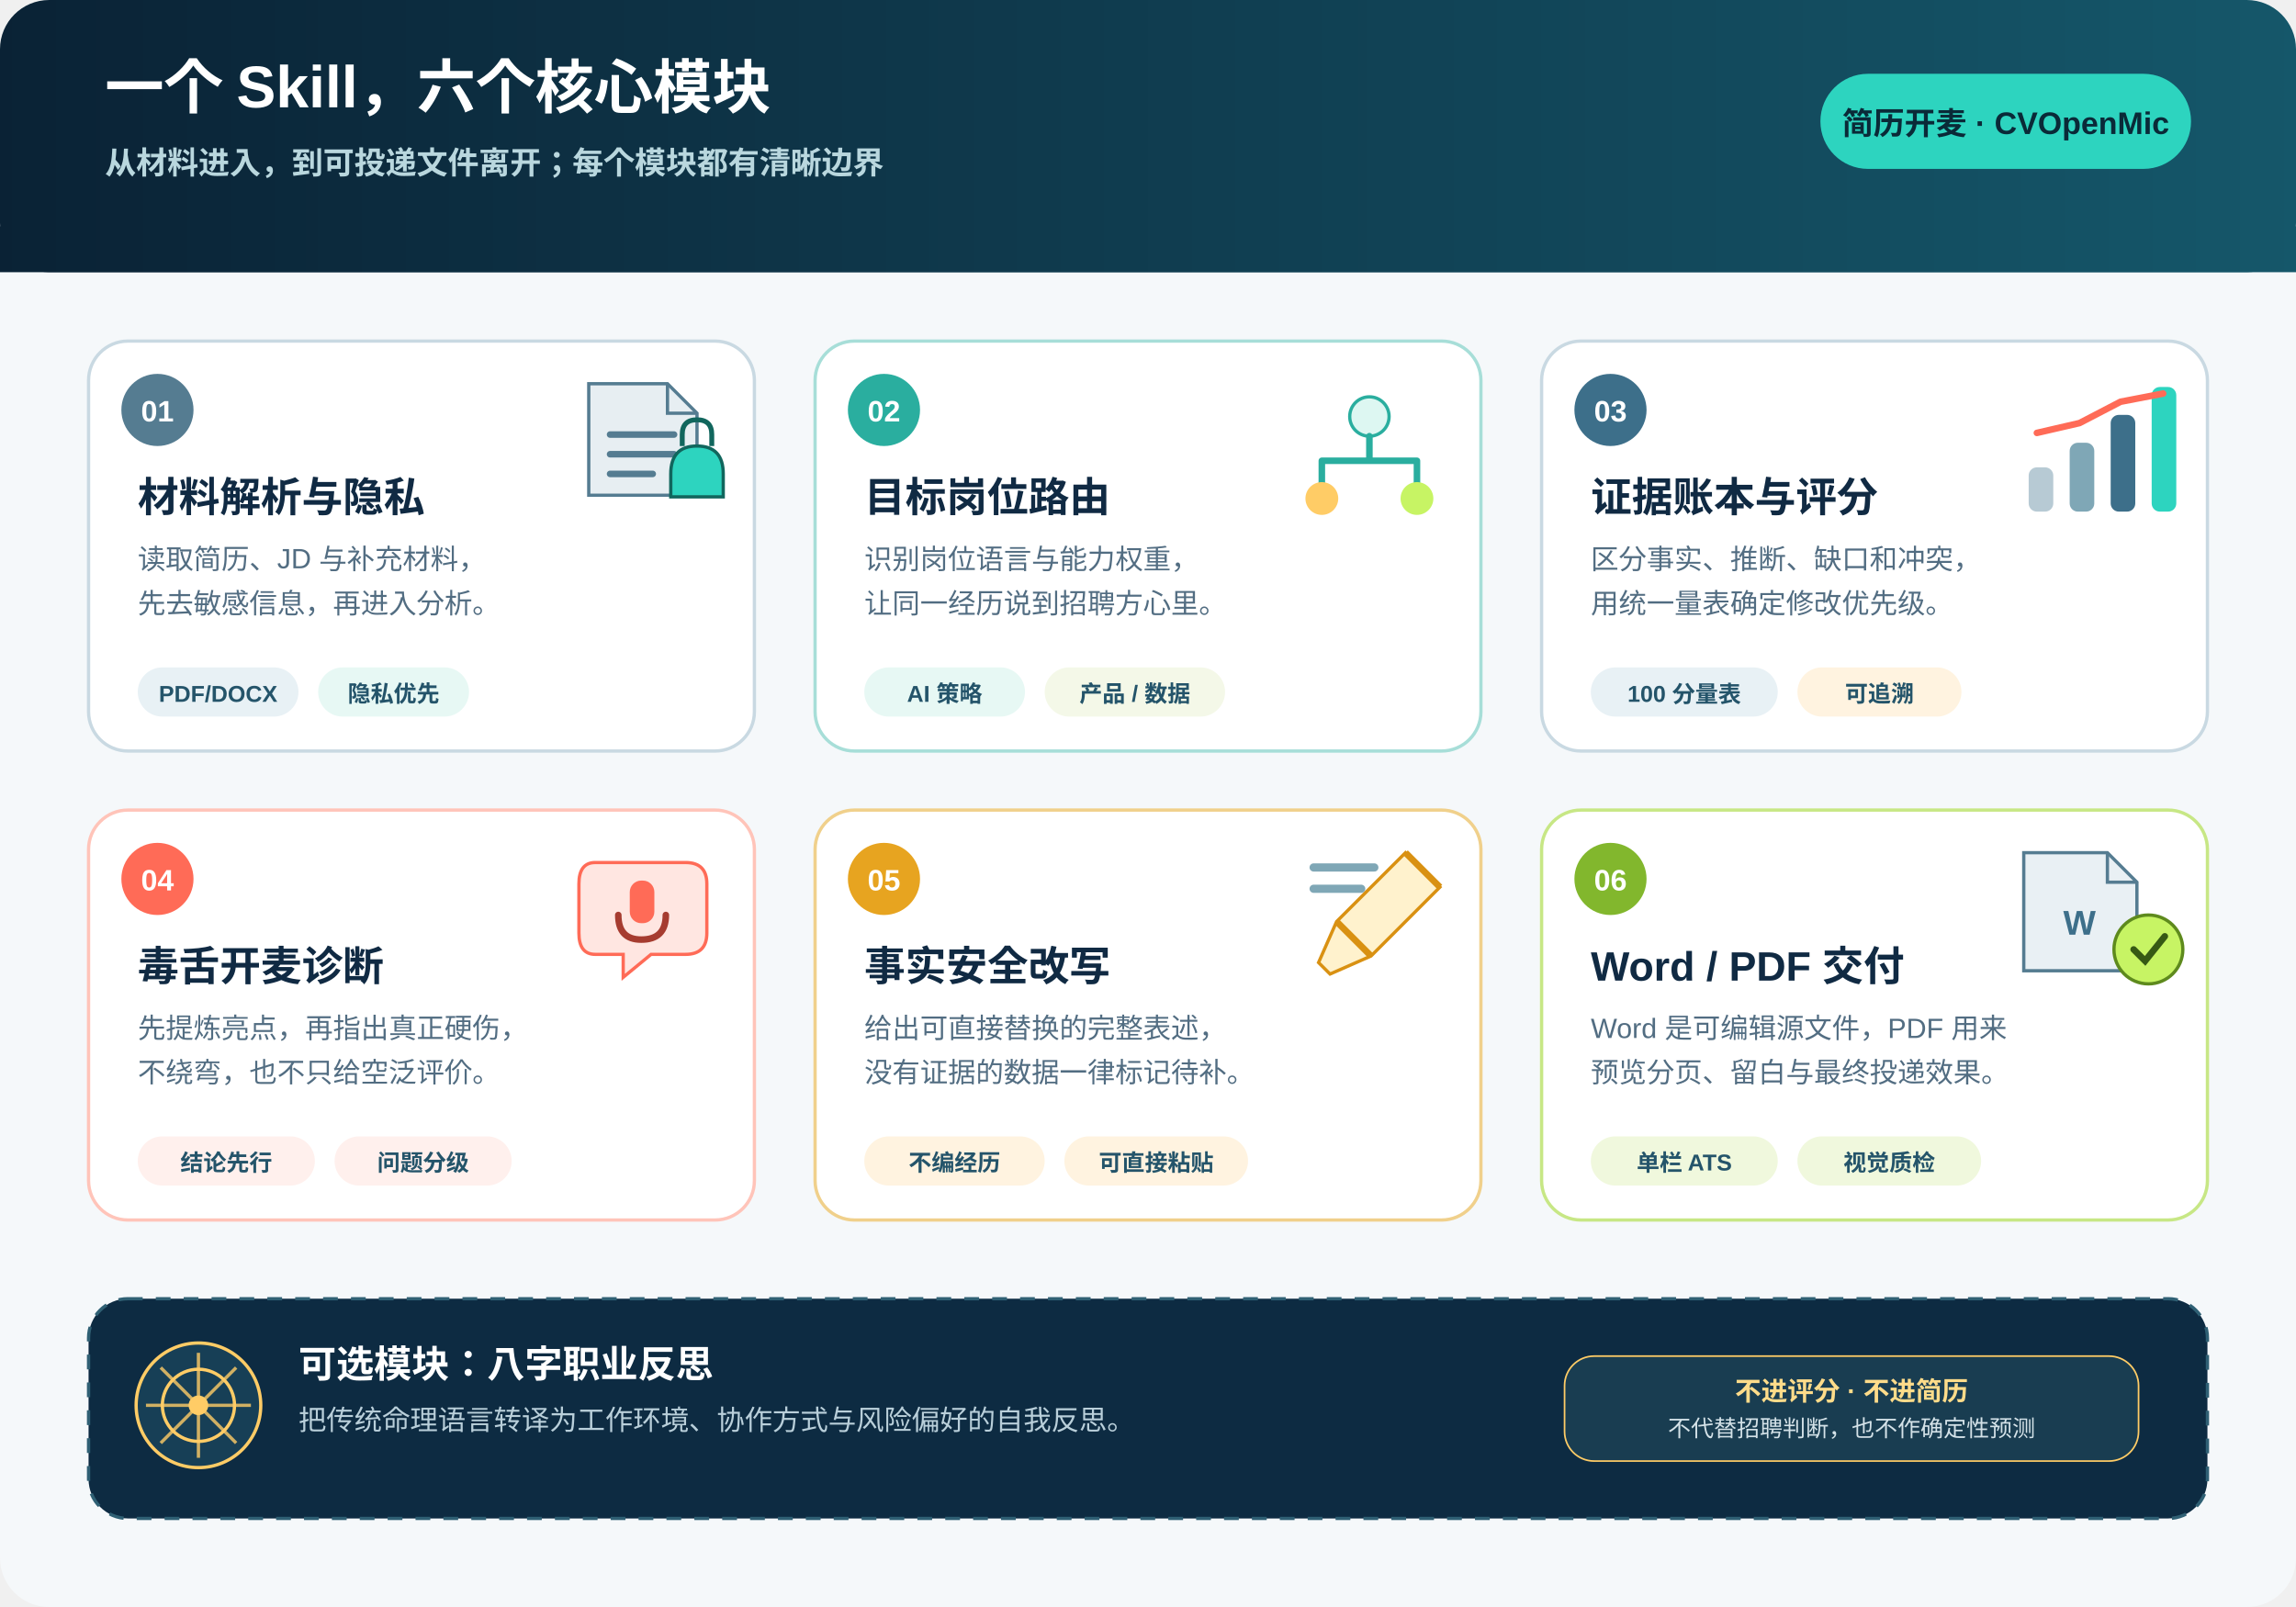
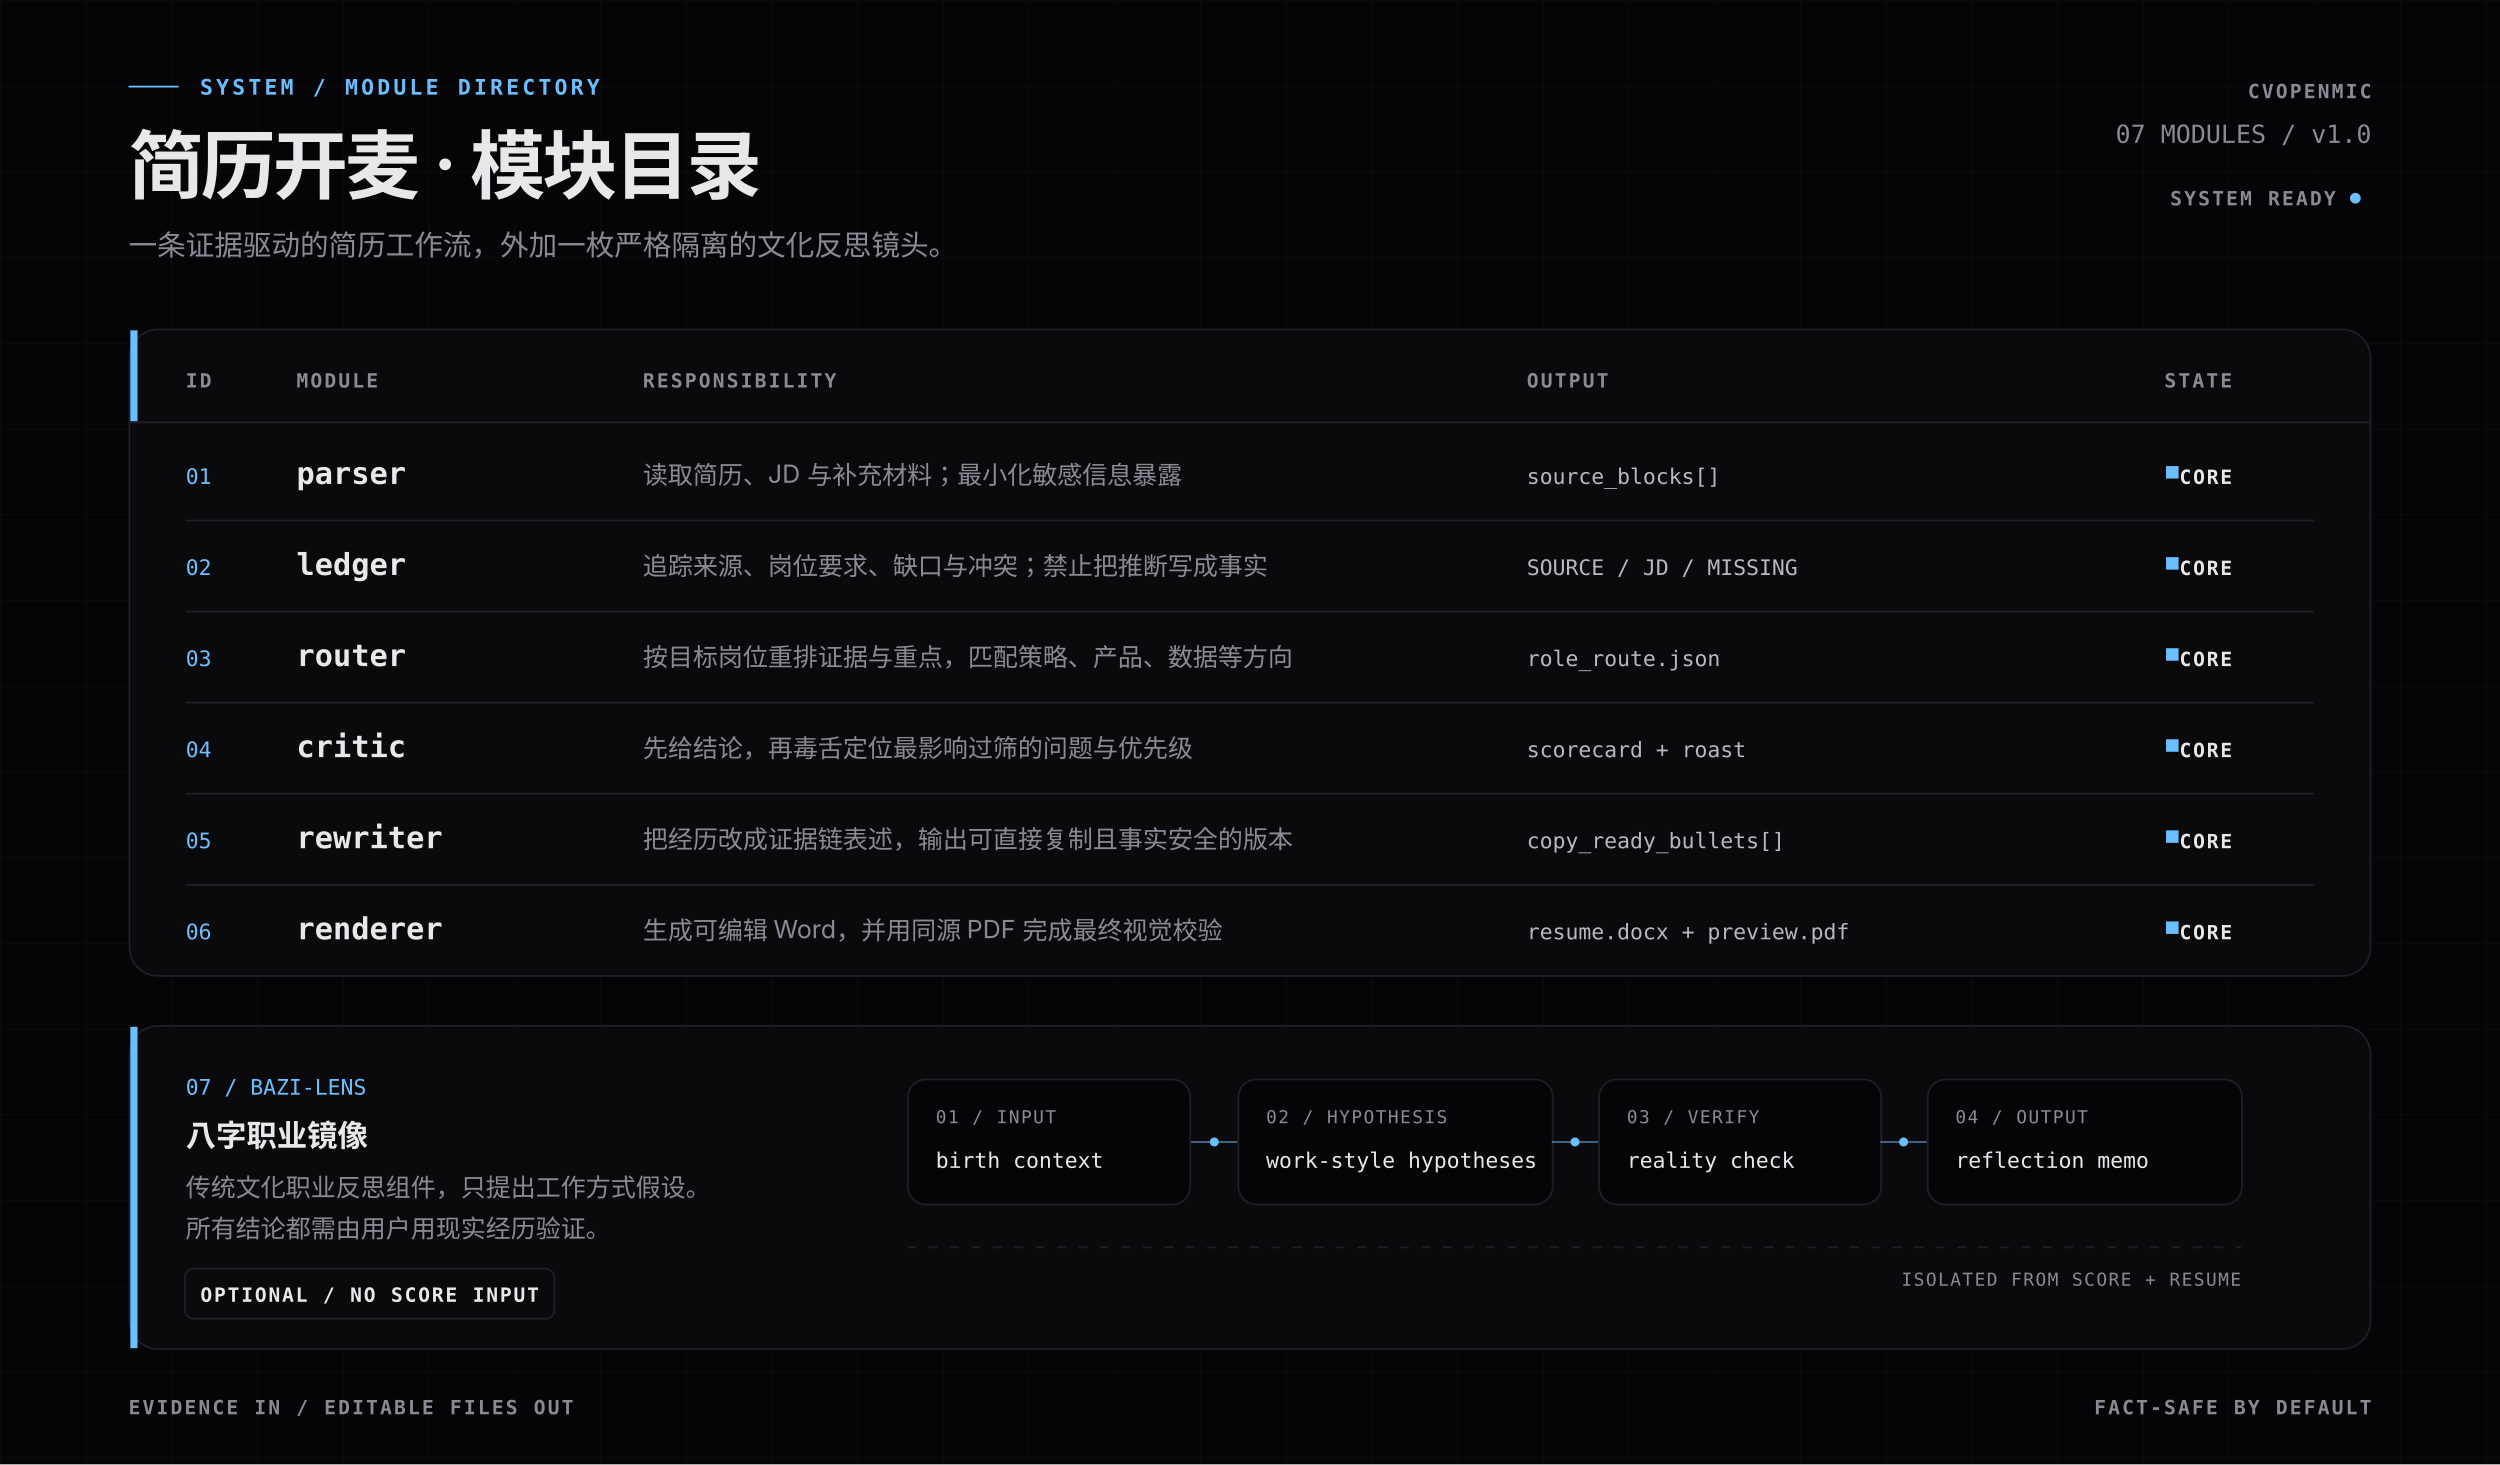
- <svg xmlns="http://www.w3.org/2000/svg" width="1400" height="980" viewBox="0 0 1400 980" role="img" aria-labelledby="title desc">
+ <svg xmlns="http://www.w3.org/2000/svg" width="1400" height="820" viewBox="0 0 1400 820" role="img" aria-labelledby="title desc">
  <defs>
-     <linearGradient id="top" x1="0" y1="0" x2="1" y2="0">
-       <stop offset="0" stop-color="#0A2235" />
-       <stop offset="1" stop-color="#15576A" />
-     </linearGradient>
+     <pattern id="grid" width="48" height="48" patternUnits="userSpaceOnUse">
+       <path d="M48 0H0V48" fill="none" stroke="#E8E8EB" stroke-width="1" opacity="0.028" />
+     </pattern>
    <style>
-       text { font-family: "Microsoft YaHei", "PingFang SC", Arial, sans-serif; }
-       .title { font-size: 25px; font-weight: 900; fill: #102A43; }
-       .body { font-size: 17px; fill: #526D82; }
-       .tag { font-size: 14px; font-weight: 800; fill: #24546A; }
-       .index { font-size: 18px; font-weight: 900; fill: #FFFFFF; }
+       text { font-family: Inter, "Noto Sans SC", "Microsoft YaHei", sans-serif; }
+       .mono { font-family: "Cascadia Mono", Consolas, monospace; }
+       .eyebrow { font-size: 12px; font-weight: 600; letter-spacing: 1.8px; fill: #6ABFFF; }
+       .heading { font-size: 42px; font-weight: 600; letter-spacing: -1.6px; fill: #E8E8EB; }
+       .sub { font-size: 16px; font-weight: 400; fill: #8A8A95; }
+       .th { font-size: 11px; font-weight: 600; letter-spacing: 1.2px; fill: #8A8A95; }
+       .id { font-size: 12px; font-weight: 500; fill: #6ABFFF; }
+       .module { font-size: 17px; font-weight: 600; fill: #E8E8EB; }
+       .body { font-size: 14px; font-weight: 400; fill: #8A8A95; }
+       .output { font-size: 12px; font-weight: 400; fill: #B8B8C1; }
+       .state { font-size: 11px; font-weight: 600; letter-spacing: 1px; fill: #E8E8EB; }
+       .flow { font-size: 12px; font-weight: 500; fill: #E8E8EB; }
+       .flowMeta { font-size: 10px; font-weight: 500; letter-spacing: .8px; fill: #8A8A95; }
    </style>
  </defs>
-   <rect width="1400" height="980" rx="30" fill="#F5F8FA" />
-   <rect width="1400" height="166" rx="30" fill="url(#top)" />
-   <rect y="138" width="1400" height="28" fill="url(#top)" />
-   <text x="64" y="66" font-size="36" font-weight="900" fill="#FFFFFF">一个 Skill，六个核心模块</text>
-   <text x="64" y="106" font-size="19" font-weight="600" fill="#B9D7DE">从材料进入，到可投递文件离开；每个模块都有清晰边界</text>
-   <g transform="translate(1110 45)">
-     <rect width="226" height="58" rx="29" fill="#2DD4BF" />
-     <text x="113" y="37" text-anchor="middle" font-size="19" font-weight="900" fill="#0A2A38">简历开麦 · CVOpenMic</text>
+   <rect width="1400" height="820" fill="#050508" />
+   <rect width="1400" height="820" fill="url(#grid)" />
+   <g id="header">
+     <rect x="72" y="48" width="28" height="1" fill="#6ABFFF" />
+     <text x="112" y="53" class="eyebrow mono">SYSTEM / MODULE DIRECTORY</text>
+     <text x="72" y="108" class="heading">简历开麦 · 模块目录</text>
+     <text x="72" y="143" class="sub">一条证据驱动的简历工作流，外加一枚严格隔离的文化反思镜头。</text>
+     <text x="1328" y="55" text-anchor="end" class="th mono">CVOPENMIC</text>
+     <text x="1328" y="80" text-anchor="end" class="body mono">07 MODULES / v1.0</text>
+     <circle cx="1319" cy="111" r="3" fill="#6ABFFF" />
+     <text x="1308" y="115" text-anchor="end" class="th mono">SYSTEM READY</text>
  </g>
-   <g transform="translate(54 208)">
-     <rect width="406" height="250" rx="24" fill="#FFFFFF" stroke="#C9D9E2" stroke-width="2" />
-     <circle cx="42" cy="42" r="22" fill="#557C91" />
-     <text x="42" y="49" text-anchor="middle" class="index">01</text>
-     <g transform="translate(305 26)">
-       <path d="M0 0 H48 L66 18 V68 H0 Z" fill="#E7EEF2" stroke="#557C91" stroke-width="2" />
-       <path d="M48 0 V18 H66" fill="none" stroke="#557C91" stroke-width="2" />
-       <path d="M13 31 H52 M13 43 H52 M13 55 H39" stroke="#557C91" stroke-width="4" stroke-linecap="round" />
-       <path d="M50 55 Q50 38 66 38 Q82 38 82 55 V69 H50 Z" fill="#2DD4BF" stroke="#11665D" stroke-width="2" />
-       <path d="M57 38 V31 Q57 22 66 22 Q75 22 75 31 V38" fill="none" stroke="#11665D" stroke-width="3" />
+   <g id="core-directory">
+     <rect x="72.5" y="184.5" width="1255" height="362" rx="16" fill="#0A0A0D" stroke="#1F1F24" />
+     <rect x="73" y="185" width="4" height="51" fill="#6ABFFF" />
+     <text x="104" y="217" class="th mono">ID</text>
+     <text x="166" y="217" class="th mono">MODULE</text>
+     <text x="360" y="217" class="th mono">RESPONSIBILITY</text>
+     <text x="855" y="217" class="th mono">OUTPUT</text>
+     <text x="1250" y="217" text-anchor="end" class="th mono">STATE</text>
+     <line x1="73" y1="236.5" x2="1327" y2="236.5" stroke="#1F1F24" />
+     <g transform="translate(0 0)">
+       <text x="104" y="271" class="id mono">01</text>
+       <text x="166" y="271" class="module mono">parser</text>
+       <text x="360" y="271" class="body">读取简历、JD 与补充材料；最小化敏感信息暴露</text>
+       <text x="855" y="271" class="output mono">source_blocks[]</text>
+       <rect x="1213" y="261" width="7" height="7" fill="#6ABFFF" />
+       <text x="1250" y="271" text-anchor="end" class="state mono">CORE</text>
+       <line x1="104" y1="291.5" x2="1296" y2="291.5" stroke="#1F1F24" />
    </g>
-     <text x="30" y="104" class="title">材料解析与隐私</text>
-     <text x="30" y="139" class="body">读取简历、JD 与补充材料，</text>
-     <text x="30" y="166" class="body">先去敏感信息，再进入分析。</text>
-     <g transform="translate(30 199)">
-       <rect width="98" height="30" rx="15" fill="#E8F1F5" />
-       <text x="49" y="21" text-anchor="middle" class="tag">PDF/DOCX</text>
-       <rect x="110" width="92" height="30" rx="15" fill="#E7F8F4" />
-       <text x="156" y="21" text-anchor="middle" class="tag">隐私优先</text>
+     <g transform="translate(0 51)">
+       <text x="104" y="271" class="id mono">02</text>
+       <text x="166" y="271" class="module mono">ledger</text>
+       <text x="360" y="271" class="body">追踪来源、岗位要求、缺口与冲突；禁止把推断写成事实</text>
+       <text x="855" y="271" class="output mono">SOURCE / JD / MISSING</text>
+       <rect x="1213" y="261" width="7" height="7" fill="#6ABFFF" />
+       <text x="1250" y="271" text-anchor="end" class="state mono">CORE</text>
+       <line x1="104" y1="291.5" x2="1296" y2="291.5" stroke="#1F1F24" />
+     </g>
+     <g transform="translate(0 102)">
+       <text x="104" y="271" class="id mono">03</text>
+       <text x="166" y="271" class="module mono">router</text>
+       <text x="360" y="271" class="body">按目标岗位重排证据与重点，匹配策略、产品、数据等方向</text>
+       <text x="855" y="271" class="output mono">role_route.json</text>
+       <rect x="1213" y="261" width="7" height="7" fill="#6ABFFF" />
+       <text x="1250" y="271" text-anchor="end" class="state mono">CORE</text>
+       <line x1="104" y1="291.5" x2="1296" y2="291.5" stroke="#1F1F24" />
+     </g>
+     <g transform="translate(0 153)">
+       <text x="104" y="271" class="id mono">04</text>
+       <text x="166" y="271" class="module mono">critic</text>
+       <text x="360" y="271" class="body">先给结论，再毒舌定位最影响过筛的问题与优先级</text>
+       <text x="855" y="271" class="output mono">scorecard + roast</text>
+       <rect x="1213" y="261" width="7" height="7" fill="#6ABFFF" />
+       <text x="1250" y="271" text-anchor="end" class="state mono">CORE</text>
+       <line x1="104" y1="291.5" x2="1296" y2="291.5" stroke="#1F1F24" />
+     </g>
+     <g transform="translate(0 204)">
+       <text x="104" y="271" class="id mono">05</text>
+       <text x="166" y="271" class="module mono">rewriter</text>
+       <text x="360" y="271" class="body">把经历改成证据链表述，输出可直接复制且事实安全的版本</text>
+       <text x="855" y="271" class="output mono">copy_ready_bullets[]</text>
+       <rect x="1213" y="261" width="7" height="7" fill="#6ABFFF" />
+       <text x="1250" y="271" text-anchor="end" class="state mono">CORE</text>
+       <line x1="104" y1="291.5" x2="1296" y2="291.5" stroke="#1F1F24" />
+     </g>
+     <g transform="translate(0 255)">
+       <text x="104" y="271" class="id mono">06</text>
+       <text x="166" y="271" class="module mono">renderer</text>
+       <text x="360" y="271" class="body">生成可编辑 Word，并用同源 PDF 完成最终视觉校验</text>
+       <text x="855" y="271" class="output mono">resume.docx + preview.pdf</text>
+       <rect x="1213" y="261" width="7" height="7" fill="#6ABFFF" />
+       <text x="1250" y="271" text-anchor="end" class="state mono">CORE</text>
    </g>
  </g>
-   <g transform="translate(497 208)">
-     <rect width="406" height="250" rx="24" fill="#FFFFFF" stroke="#A7DED8" stroke-width="2" />
-     <circle cx="42" cy="42" r="22" fill="#2AAE9F" />
-     <text x="42" y="49" text-anchor="middle" class="index">02</text>
-     <g transform="translate(304 28)">
-       <circle cx="34" cy="18" r="12" fill="#DDF7F2" stroke="#2AAE9F" stroke-width="2" />
-       <path d="M34 30 V45 M34 45 H5 M34 45 H63 M5 45 V63 M63 45 V63" fill="none" stroke="#2AAE9F" stroke-width="4" stroke-linecap="round" />
-       <circle cx="5" cy="68" r="10" fill="#FFCC66" />
-       <circle cx="63" cy="68" r="10" fill="#C7F464" />
-     </g>
-     <text x="30" y="104" class="title">目标岗位路由</text>
-     <text x="30" y="139" class="body">识别岗位语言与能力权重，</text>
-     <text x="30" y="166" class="body">让同一经历说到招聘方心里。</text>
-     <g transform="translate(30 199)">
-       <rect width="98" height="30" rx="15" fill="#E7F8F4" />
-       <text x="49" y="21" text-anchor="middle" class="tag">AI 策略</text>
-       <rect x="110" width="110" height="30" rx="15" fill="#F4F8E8" />
-       <text x="165" y="21" text-anchor="middle" class="tag">产品 / 数据</text>
+   <g id="bazi-lens">
+     <rect x="72.5" y="574.5" width="1255" height="181" rx="16" fill="#0A0A0D" stroke="#1F1F24" />
+     <rect x="73" y="575" width="4" height="180" fill="#6ABFFF" />
+     <text x="104" y="613" class="id mono">07 / BAZI-LENS</text>
+     <text x="104" y="642" class="module">八字职业镜像</text>
+     <text x="104" y="670" class="body">传统文化职业反思组件，只提出工作方式假设。</text>
+     <text x="104" y="693" class="body">所有结论都需由用户用现实经历验证。</text>
+     <rect x="103.5" y="710.5" width="207" height="28" rx="5" fill="none" stroke="#1F1F24" />
+     <text x="207" y="729" text-anchor="middle" class="state mono" fill="#8A8A95">OPTIONAL / NO SCORE INPUT</text>
+     <g transform="translate(508 604)">
+       <g>
+         <rect x="0.5" y="0.5" width="158" height="70" rx="10" fill="#050508" stroke="#1F1F24" />
+         <text x="16" y="25" class="flowMeta mono">01 / INPUT</text>
+         <text x="16" y="50" class="flow mono">birth context</text>
+       </g>
+       <line x1="159" y1="35.5" x2="185" y2="35.5" stroke="#6ABFFF" opacity=".55" />
+       <circle cx="172" cy="35.5" r="2.5" fill="#6ABFFF" />
+       <g transform="translate(185 0)">
+         <rect x="0.5" y="0.5" width="176" height="70" rx="10" fill="#050508" stroke="#1F1F24" />
+         <text x="16" y="25" class="flowMeta mono">02 / HYPOTHESIS</text>
+         <text x="16" y="50" class="flow mono">work-style hypotheses</text>
+       </g>
+       <line x1="361" y1="35.5" x2="387" y2="35.5" stroke="#6ABFFF" opacity=".55" />
+       <circle cx="374" cy="35.5" r="2.5" fill="#6ABFFF" />
+       <g transform="translate(387 0)">
+         <rect x="0.5" y="0.5" width="158" height="70" rx="10" fill="#050508" stroke="#1F1F24" />
+         <text x="16" y="25" class="flowMeta mono">03 / VERIFY</text>
+         <text x="16" y="50" class="flow mono">reality check</text>
+       </g>
+       <line x1="545" y1="35.5" x2="571" y2="35.5" stroke="#6ABFFF" opacity=".55" />
+       <circle cx="558" cy="35.5" r="2.5" fill="#6ABFFF" />
+       <g transform="translate(571 0)">
+         <rect x="0.5" y="0.5" width="176" height="70" rx="10" fill="#050508" stroke="#1F1F24" />
+         <text x="16" y="25" class="flowMeta mono">04 / OUTPUT</text>
+         <text x="16" y="50" class="flow mono">reflection memo</text>
+       </g>
+       <line x1="0" y1="94.5" x2="747" y2="94.5" stroke="#1F1F24" stroke-dasharray="5 7" />
+       <text x="747" y="116" text-anchor="end" class="flowMeta mono">ISOLATED FROM SCORE + RESUME</text>
    </g>
  </g>
-   <g transform="translate(940 208)">
-     <rect width="406" height="250" rx="24" fill="#FFFFFF" stroke="#C9D9E2" stroke-width="2" />
-     <circle cx="42" cy="42" r="22" fill="#3D6F8A" />
-     <text x="42" y="49" text-anchor="middle" class="index">03</text>
-     <g transform="translate(297 28)">
-       <rect x="0" y="49" width="15" height="27" rx="5" fill="#B7CAD4" />
-       <rect x="25" y="34" width="15" height="42" rx="5" fill="#7FA7B6" />
-       <rect x="50" y="17" width="15" height="59" rx="5" fill="#3D6F8A" />
-       <rect x="75" y="0" width="15" height="76" rx="5" fill="#2DD4BF" />
-       <path d="M5 28 L31 22 L56 9 L82 4" fill="none" stroke="#FF6B57" stroke-width="4" stroke-linecap="round" stroke-linejoin="round" />
-     </g>
-     <text x="30" y="104" class="title">证据账本与评分</text>
-     <text x="30" y="139" class="body">区分事实、推断、缺口和冲突，</text>
-     <text x="30" y="166" class="body">用统一量表确定修改优先级。</text>
-     <g transform="translate(30 199)">
-       <rect width="114" height="30" rx="15" fill="#E8F1F5" />
-       <text x="57" y="21" text-anchor="middle" class="tag">100 分量表</text>
-       <rect x="126" width="100" height="30" rx="15" fill="#FFF3E0" />
-       <text x="176" y="21" text-anchor="middle" class="tag">可追溯</text>
-     </g>
-   </g>
-   <g transform="translate(54 494)">
-     <rect width="406" height="250" rx="24" fill="#FFFFFF" stroke="#FFC4B9" stroke-width="2" />
-     <circle cx="42" cy="42" r="22" fill="#FF6B57" />
-     <text x="42" y="49" text-anchor="middle" class="index">04</text>
-     <g transform="translate(299 25)">
-       <path d="M10 7 H65 Q78 7 78 20 V50 Q78 63 65 63 H44 L27 77 V63 H10 Q0 63 0 50 V20 Q0 7 10 7 Z" fill="#FFE6E1" stroke="#FF6B57" stroke-width="2" />
-       <rect x="31" y="18" width="15" height="26" rx="7" fill="#FF6B57" />
-       <path d="M24 39 Q24 54 38 54 Q53 54 53 39" fill="none" stroke="#A63C30" stroke-width="4" stroke-linecap="round" />
-     </g>
-     <text x="30" y="104" class="title">毒舌开麦诊断</text>
-     <text x="30" y="139" class="body">先提炼亮点，再指出真正硬伤，</text>
-     <text x="30" y="166" class="body">不绕弯，也不只给空泛评价。</text>
-     <g transform="translate(30 199)">
-       <rect width="108" height="30" rx="15" fill="#FFF0ED" />
-       <text x="54" y="21" text-anchor="middle" class="tag">结论先行</text>
-       <rect x="120" width="108" height="30" rx="15" fill="#FFF0ED" />
-       <text x="174" y="21" text-anchor="middle" class="tag">问题分级</text>
-     </g>
-   </g>
-   <g transform="translate(497 494)">
-     <rect width="406" height="250" rx="24" fill="#FFFFFF" stroke="#F0D08B" stroke-width="2" />
-     <circle cx="42" cy="42" r="22" fill="#E7A420" />
-     <text x="42" y="49" text-anchor="middle" class="index">05</text>
-     <g transform="translate(302 25)">
-       <path d="M5 68 L16 43 L58 1 L79 22 L37 64 L12 75 Z" fill="#FFF2CD" stroke="#D99112" stroke-width="2" />
-       <path d="M58 1 L79 22 M16 43 L37 64" stroke="#D99112" stroke-width="4" />
-       <path d="M2 10 H39 M2 23 H31" stroke="#7FA7B6" stroke-width="5" stroke-linecap="round" />
-     </g>
-     <text x="30" y="104" class="title">事实安全改写</text>
-     <text x="30" y="139" class="body">给出可直接替换的完整表述，</text>
-     <text x="30" y="166" class="body">没有证据的数据一律标记待补。</text>
-     <g transform="translate(30 199)">
-       <rect width="110" height="30" rx="15" fill="#FFF3E0" />
-       <text x="55" y="21" text-anchor="middle" class="tag">不编经历</text>
-       <rect x="122" width="112" height="30" rx="15" fill="#FFF3E0" />
-       <text x="178" y="21" text-anchor="middle" class="tag">可直接粘贴</text>
-     </g>
-   </g>
-   <g transform="translate(940 494)">
-     <rect width="406" height="250" rx="24" fill="#FFFFFF" stroke="#C7E785" stroke-width="2" />
-     <circle cx="42" cy="42" r="22" fill="#82B72D" />
-     <text x="42" y="49" text-anchor="middle" class="index">06</text>
-     <g transform="translate(294 26)">
-       <path d="M0 0 H51 L69 18 V72 H0 Z" fill="#E9F0F4" stroke="#557C91" stroke-width="2" />
-       <path d="M51 0 V18 H69" fill="none" stroke="#557C91" stroke-width="2" />
-       <text x="34" y="50" text-anchor="middle" font-size="21" font-weight="900" fill="#3D6F8A">W</text>
-       <circle cx="76" cy="59" r="21" fill="#C7F464" stroke="#5E8A1D" stroke-width="2" />
-       <path d="M67 59 L74 66 L86 51" fill="none" stroke="#365914" stroke-width="4" stroke-linecap="round" />
-     </g>
-     <text x="30" y="104" class="title">Word / PDF 交付</text>
-     <text x="30" y="139" class="body">Word 是可编辑源文件，PDF 用来</text>
-     <text x="30" y="166" class="body">预览分页、留白与最终投递效果。</text>
-     <g transform="translate(30 199)">
-       <rect width="114" height="30" rx="15" fill="#F0F8DD" />
-       <text x="57" y="21" text-anchor="middle" class="tag">单栏 ATS</text>
-       <rect x="126" width="112" height="30" rx="15" fill="#F0F8DD" />
-       <text x="182" y="21" text-anchor="middle" class="tag">视觉质检</text>
-     </g>
-   </g>
-   <g transform="translate(54 792)">
-     <rect width="1292" height="134" rx="24" fill="#0D2B42" stroke="#2F6074" stroke-width="2" stroke-dasharray="9 8" />
-     <g transform="translate(28 26)">
-       <circle cx="39" cy="39" r="38" fill="#173F56" stroke="#FFCC66" stroke-width="2" />
-       <circle cx="39" cy="39" r="22" fill="none" stroke="#FFCC66" stroke-width="2" />
-       <path d="M39 7 V71 M7 39 H71 M16 16 L62 62 M62 16 L16 62" stroke="#FFCC66" stroke-width="2" opacity="0.8" />
-       <circle cx="39" cy="39" r="6" fill="#FFCC66" />
-     </g>
-     <text x="128" y="48" font-size="23" font-weight="900" fill="#FFFFFF">可选模块：八字职业反思</text>
-     <text x="128" y="80" font-size="17" fill="#B9CFDA">把传统命理语言转译为工作环境、协作方式与风险偏好的自我反思。</text>
-     <g transform="translate(900 35)">
-       <rect width="350" height="64" rx="18" fill="#193D51" stroke="#FFCC66" />
-       <text x="175" y="27" text-anchor="middle" font-size="16" font-weight="900" fill="#FFDC8A">不进评分 · 不进简历</text>
-       <text x="175" y="49" text-anchor="middle" font-size="14" fill="#D4E2E8">不代替招聘判断，也不作确定性预测</text>
-     </g>
-   </g>
+   <text x="72" y="792" class="th mono">EVIDENCE IN / EDITABLE FILES OUT</text>
+   <text x="1328" y="792" text-anchor="end" class="th mono">FACT-SAFE BY DEFAULT</text>
</svg>
